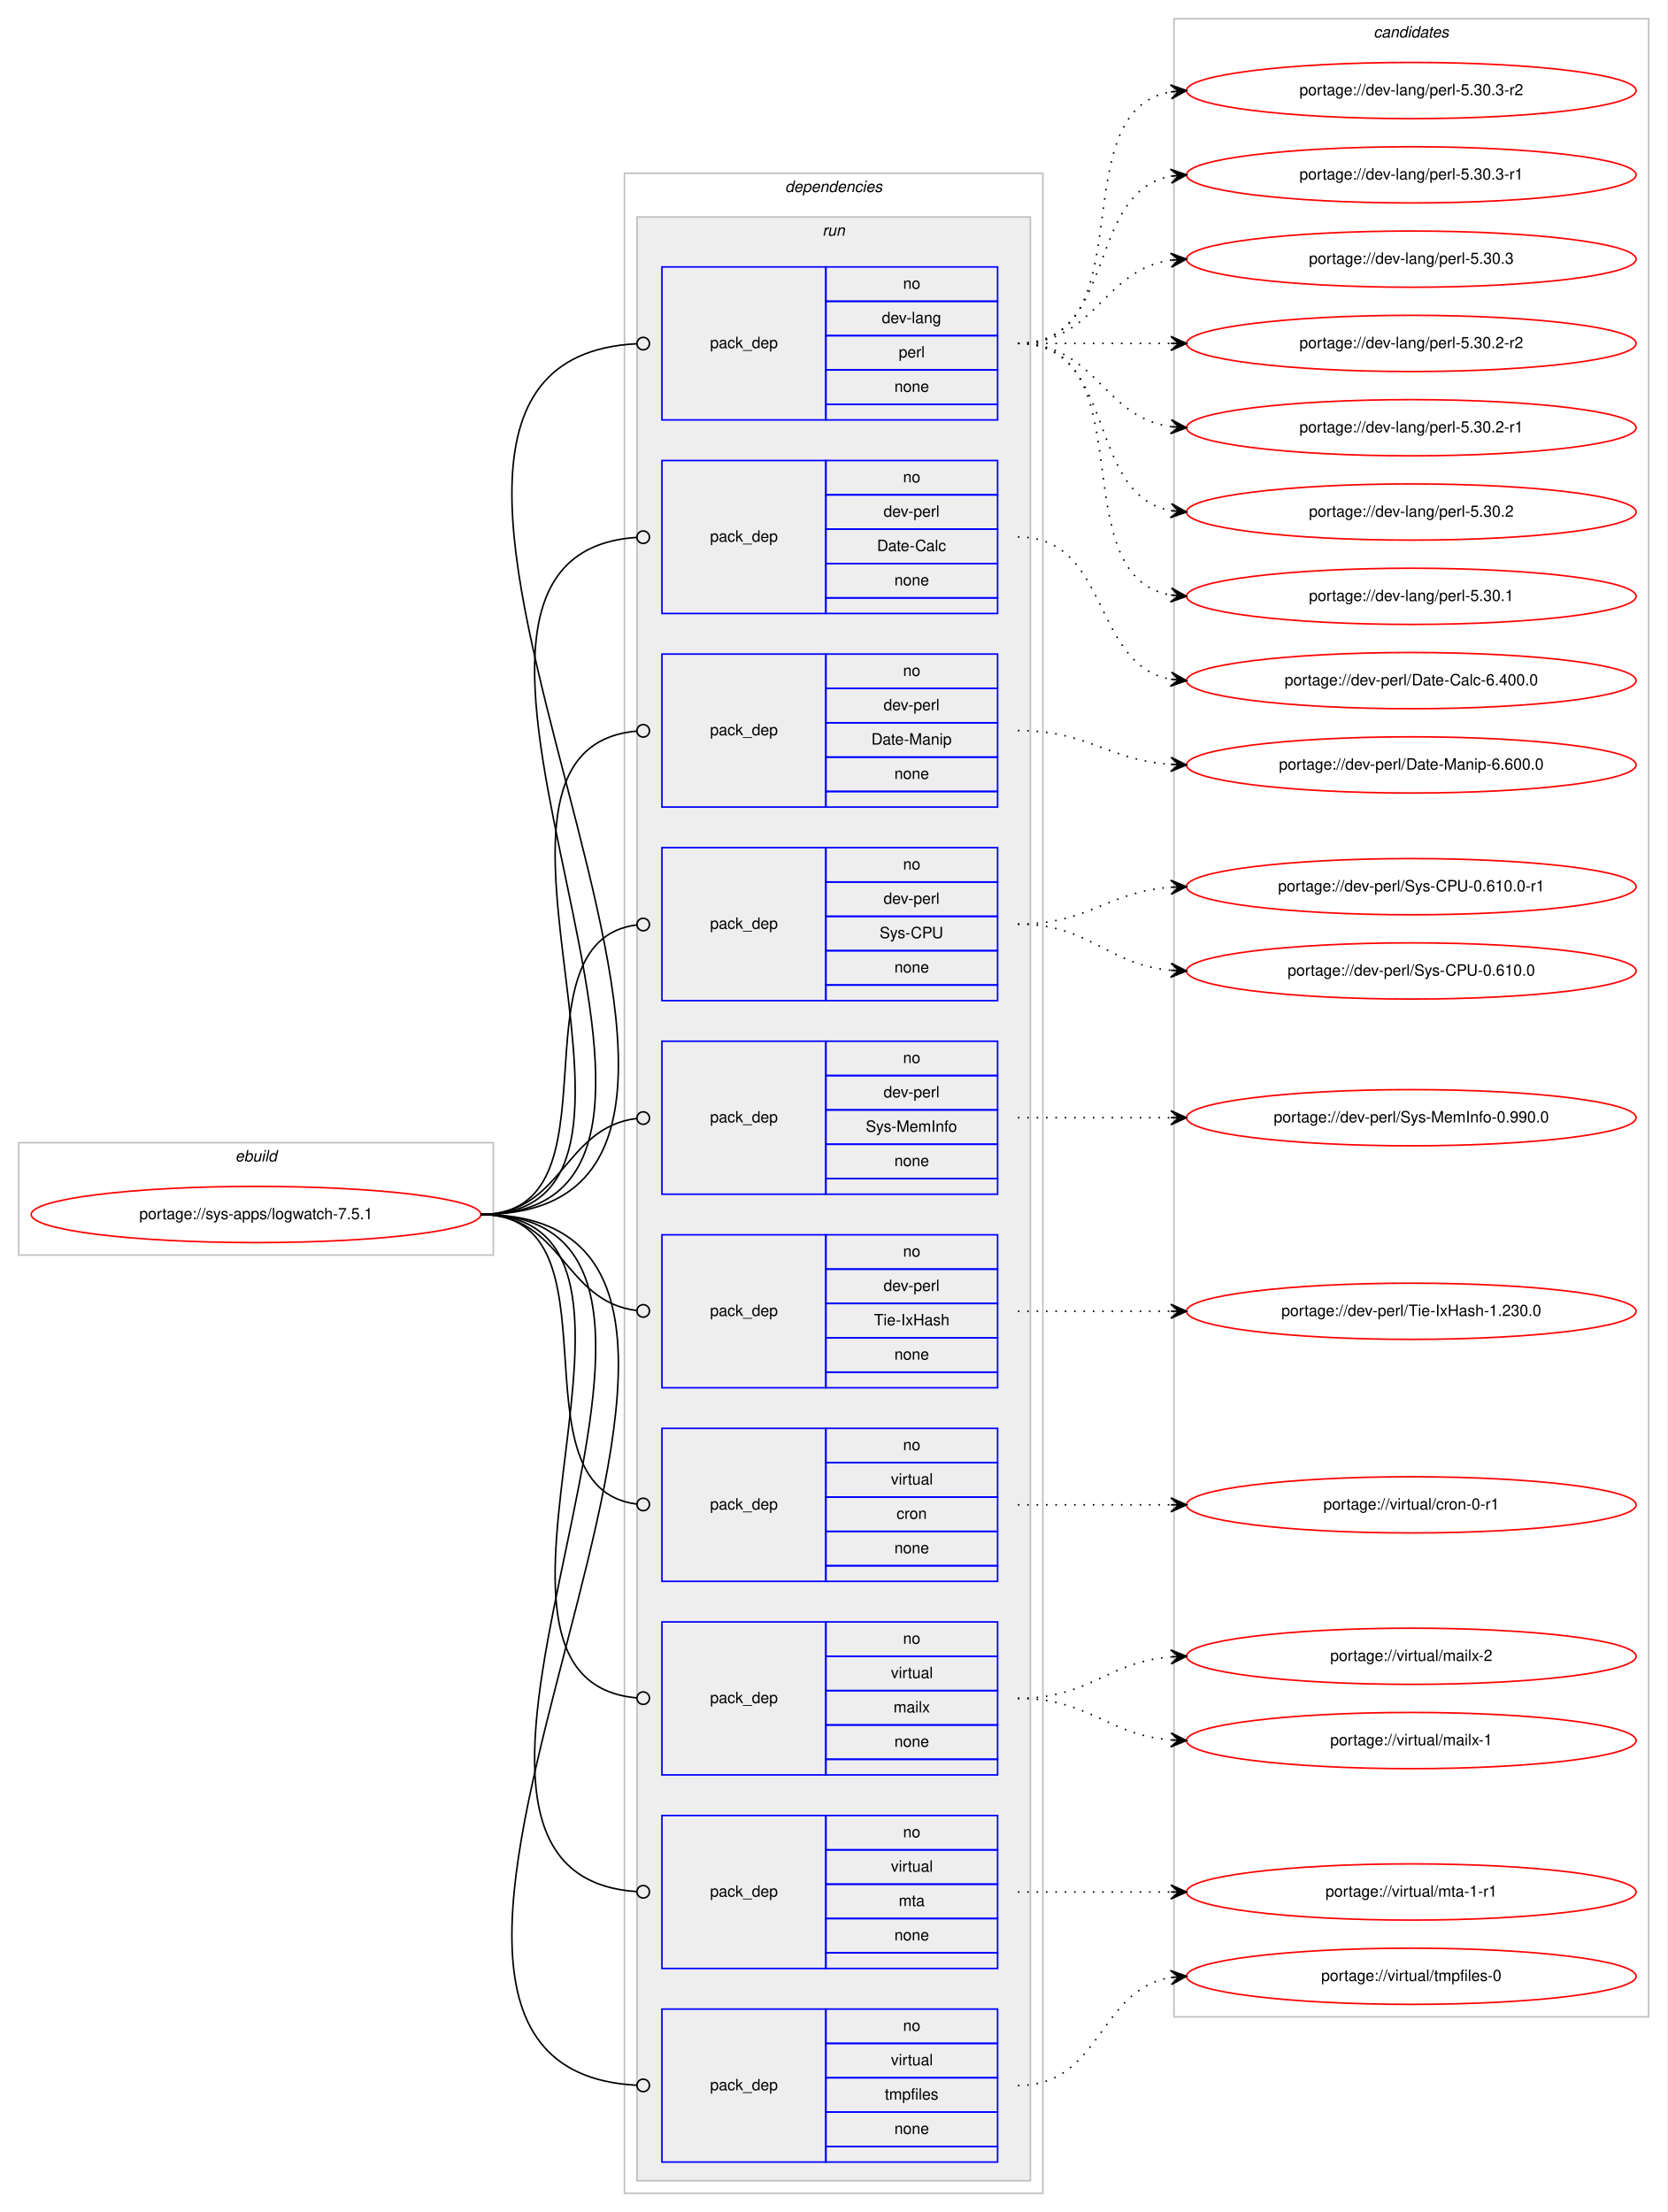
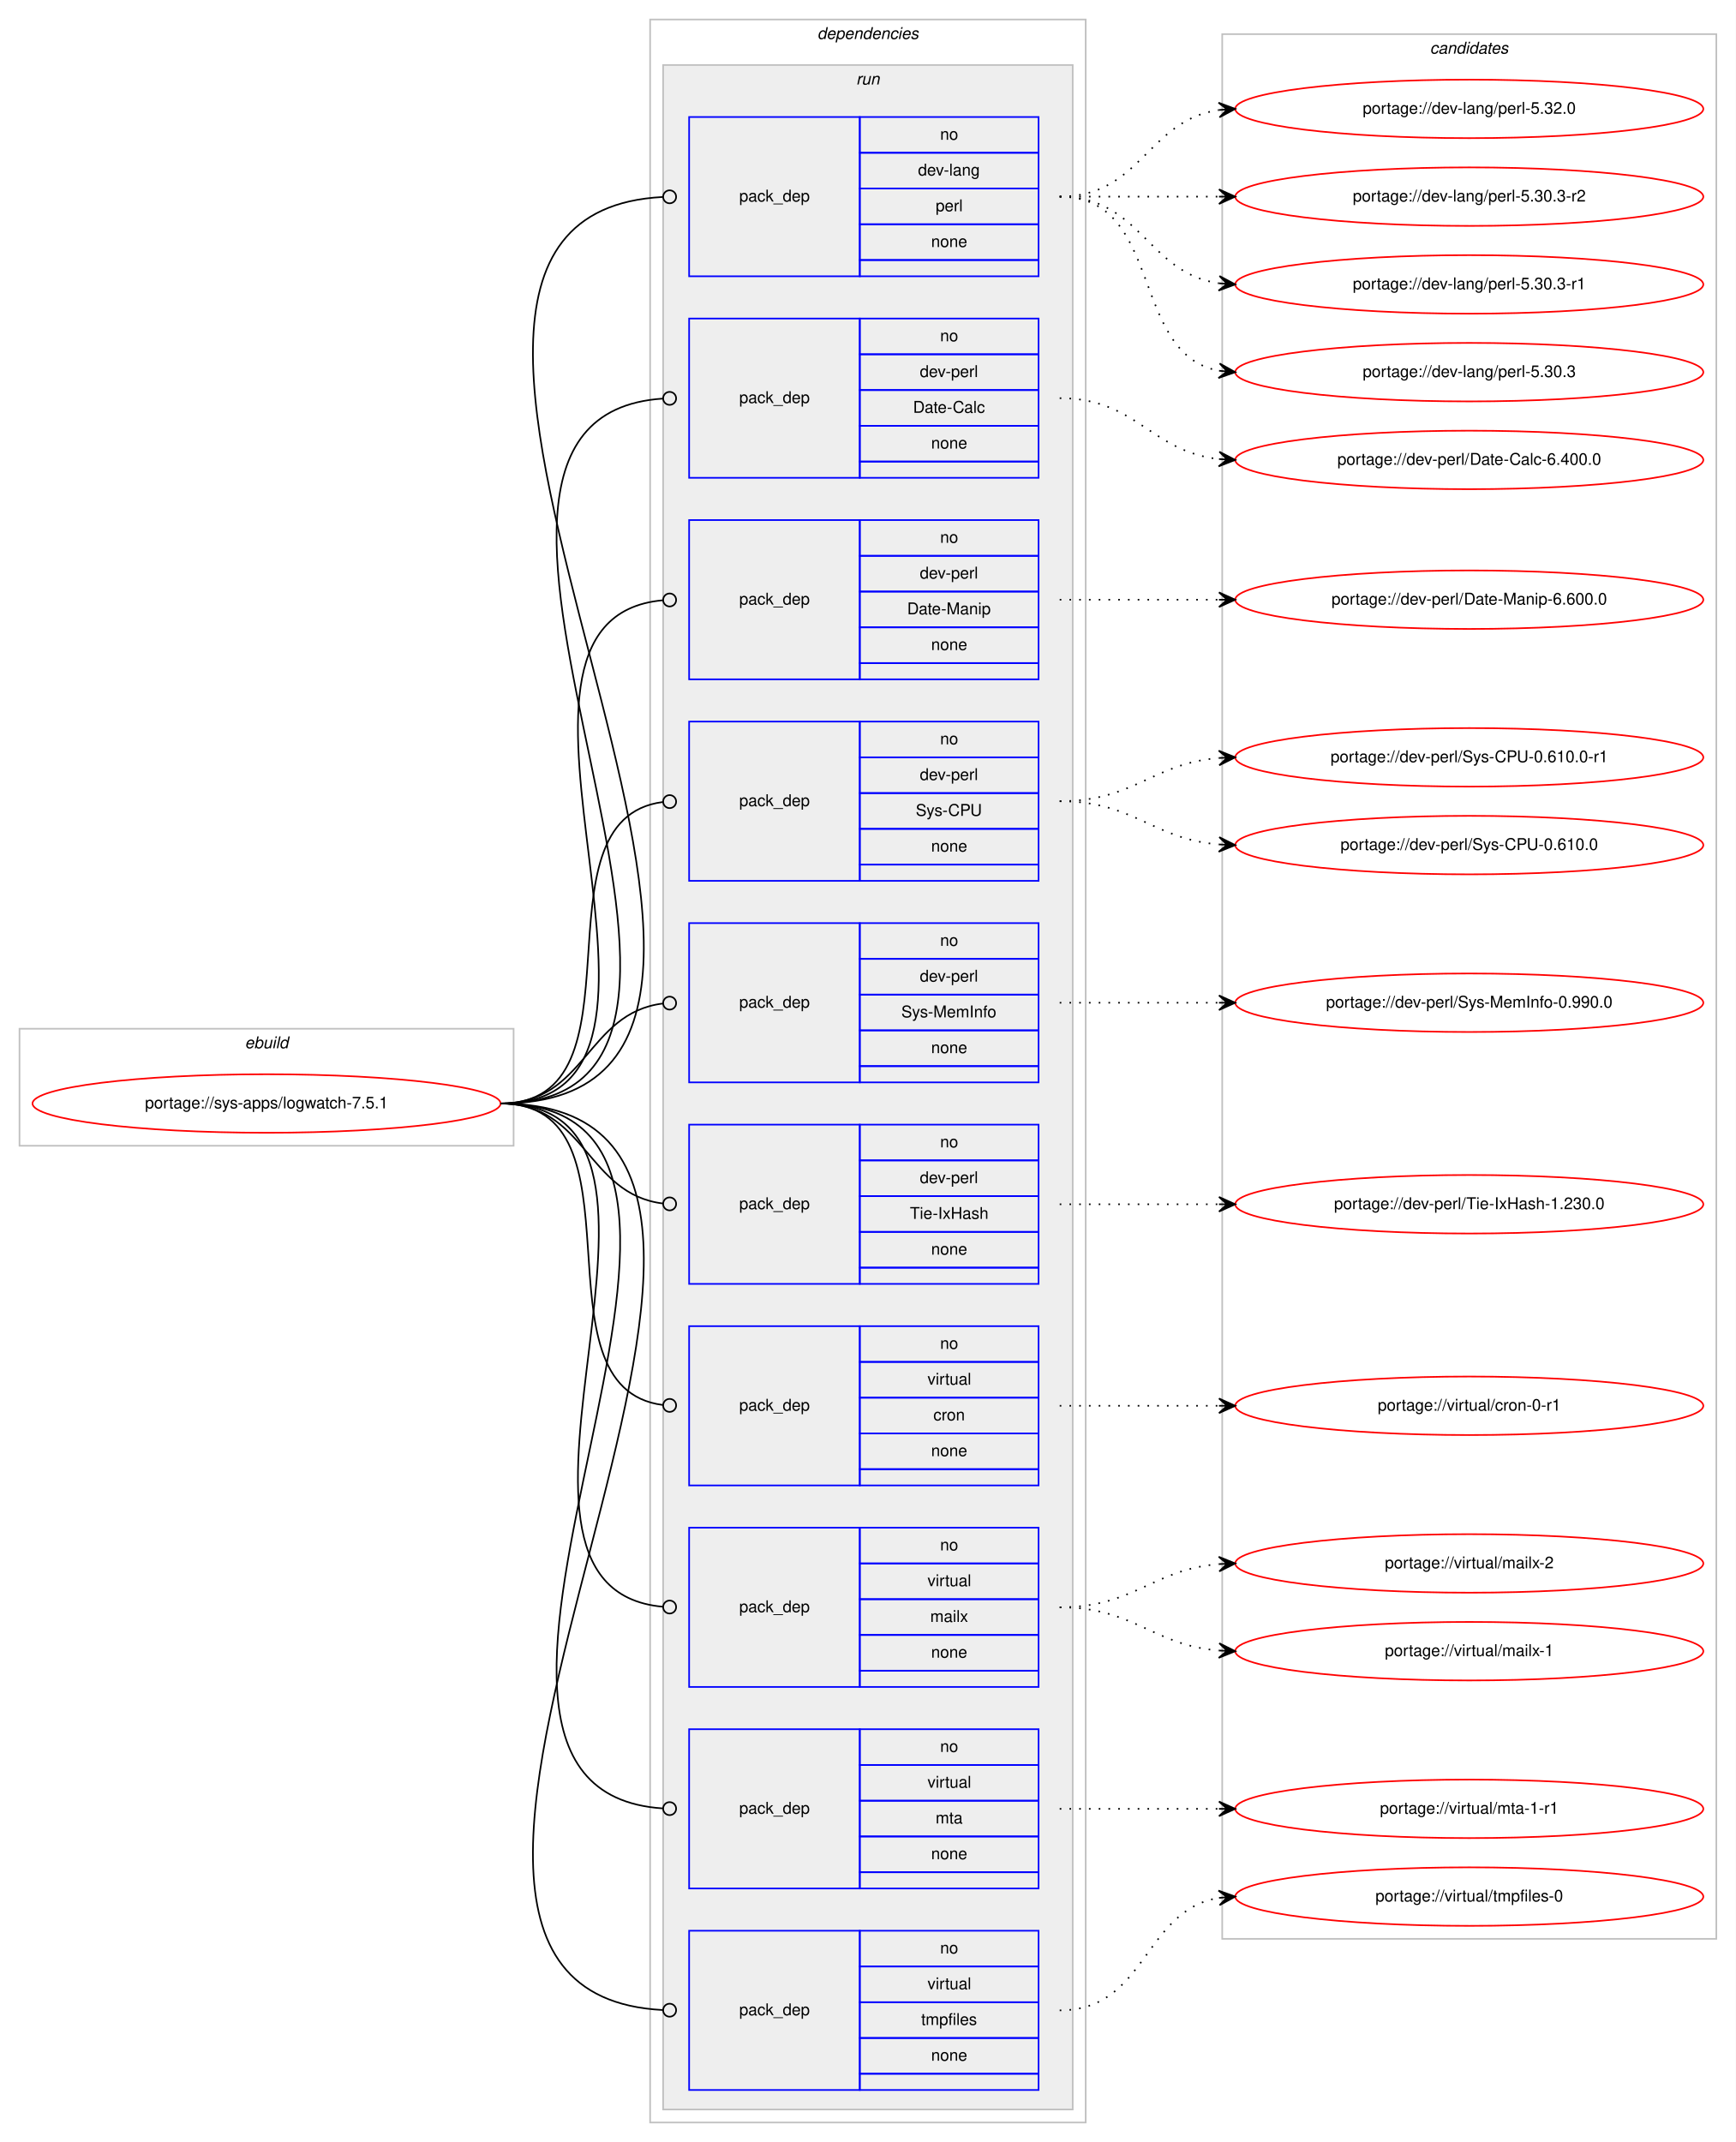
- <svg xmlns="http://www.w3.org/2000/svg" xmlns:xlink="http://www.w3.org/1999/xlink" width="1068pt" height="1417pt" viewBox="0.00 0.00 1068.00 1417.00">
-   <g id="graph0" class="graph" transform="scale(1 1) rotate(0) translate(4 1413)">
-     <polygon fill="#ffffff" stroke="transparent" points="-4,4 -4,-1413 1064,-1413 1064,4 -4,4" />
+ <svg xmlns="http://www.w3.org/2000/svg" xmlns:xlink="http://www.w3.org/1999/xlink" width="1068pt" height="1318pt" viewBox="0.00 0.00 1068.00 1318.00">
+   <g id="graph0" class="graph" transform="scale(1 1) rotate(0) translate(4 1314)">
+     <polygon fill="#ffffff" stroke="transparent" points="-4,4 -4,-1314 1064,-1314 1064,4 -4,4" />
    <g id="clust1" class="cluster">
      <polygon fill="none" stroke="#c0c0c0" points="8,-609 8,-681 312,-681 312,-609 8,-609" />
      <text text-anchor="start" x="146.663" y="-669" font-family="Helvetica,sans-Serif" font-style="italic" font-size="10.00" fill="#000000">ebuild</text>
    </g>
    <g id="clust2" class="cluster">
      <polygon fill="none" stroke="#c0c0c0" points="396,-8 396,-1302 664,-1302 664,-8 396,-8" />
      <text text-anchor="start" x="498.875" y="-1290" font-family="Helvetica,sans-Serif" font-style="italic" font-size="10.00" fill="#000000">dependencies</text>
    </g>
    <g id="clust5" class="cluster">
      <polygon fill="#eeeeee" stroke="#c0c0c0" points="404,-16 404,-1274 656,-1274 656,-16 404,-16" />
      <text text-anchor="start" x="522.777" y="-1262" font-family="Helvetica,sans-Serif" font-style="italic" font-size="10.00" fill="#000000">run</text>
    </g>
    <g id="clust16" class="cluster">
-       <polygon fill="none" stroke="#c0c0c0" points="748,-121 748,-1401 1052,-1401 1052,-121 748,-121" />
-       <text text-anchor="start" x="875.824" y="-1389" font-family="Helvetica,sans-Serif" font-style="italic" font-size="10.00" fill="#000000">candidates</text>
+       <polygon fill="none" stroke="#c0c0c0" points="748,-121 748,-1293 1052,-1293 1052,-121 748,-121" />
+       <text text-anchor="start" x="875.824" y="-1281" font-family="Helvetica,sans-Serif" font-style="italic" font-size="10.00" fill="#000000">candidates</text>
    </g>
    <g id="node1" class="node">
      <g id="a_node1">
        <a xlink:href="../sys-apps/logwatch-7.5.1.svg" xlink:title="portage://sys-apps/logwatch-7.5.1">
          <ellipse fill="none" stroke="#ff0000" cx="160" cy="-635" rx="144" ry="18" />
          <text text-anchor="middle" x="160" y="-632" font-family="Helvetica,sans-Serif" font-size="10.00" fill="#000000">portage://sys-apps/logwatch-7.5.1</text>
        </a>
      </g>
    </g>
    <g id="node2" class="node">
      <polygon fill="none" stroke="#0000ff" points="420,-1144 420,-1242 525,-1242 525,-1144 420,-1144" />
      <text text-anchor="start" x="450.823" y="-1190" font-family="Helvetica,sans-Serif" font-size="10.00" fill="#000000">pack_dep</text>
      <polygon fill="none" stroke="#0000ff" points="525,-1220 525,-1242 635,-1242 635,-1220 525,-1220" />
      <text text-anchor="start" x="574.441" y="-1228" font-family="Helvetica,sans-Serif" font-size="10.00" fill="#000000">no</text>
      <polygon fill="none" stroke="#0000ff" points="525,-1198 525,-1220 635,-1220 635,-1198 525,-1198" />
      <text text-anchor="start" x="560.828" y="-1206" font-family="Helvetica,sans-Serif" font-size="10.00" fill="#000000">dev-lang</text>
      <polygon fill="none" stroke="#0000ff" points="525,-1176 525,-1198 635,-1198 635,-1176 525,-1176" />
      <text text-anchor="start" x="571.667" y="-1184" font-family="Helvetica,sans-Serif" font-size="10.00" fill="#000000">perl</text>
      <polygon fill="none" stroke="#0000ff" points="525,-1154 525,-1176 635,-1176 635,-1154 525,-1154" />
      <text text-anchor="start" x="568.882" y="-1162" font-family="Helvetica,sans-Serif" font-size="10.00" fill="#000000">none</text>
      <polygon fill="none" stroke="#0000ff" points="525,-1144 525,-1154 635,-1154 635,-1144 525,-1144" />
    </g>
    <g id="edge1" class="edge">
      <path fill="none" stroke="#000000" d="M304,-635C553.766,-635 168.237,-1180.537 403.733,-1192.791" />
      <ellipse fill="none" stroke="#000000" cx="408.001" cy="-1192.899" rx="4" ry="4" />
    </g>
    <g id="node3" class="node">
      <polygon fill="none" stroke="#0000ff" points="420,-1020 420,-1118 525,-1118 525,-1020 420,-1020" />
      <text text-anchor="start" x="450.823" y="-1066" font-family="Helvetica,sans-Serif" font-size="10.00" fill="#000000">pack_dep</text>
      <polygon fill="none" stroke="#0000ff" points="525,-1096 525,-1118 635,-1118 635,-1096 525,-1096" />
      <text text-anchor="start" x="574.441" y="-1104" font-family="Helvetica,sans-Serif" font-size="10.00" fill="#000000">no</text>
      <polygon fill="none" stroke="#0000ff" points="525,-1074 525,-1096 635,-1096 635,-1074 525,-1074" />
      <text text-anchor="start" x="561.943" y="-1082" font-family="Helvetica,sans-Serif" font-size="10.00" fill="#000000">dev-perl</text>
      <polygon fill="none" stroke="#0000ff" points="525,-1052 525,-1074 635,-1074 635,-1052 525,-1052" />
      <text text-anchor="start" x="557.779" y="-1060" font-family="Helvetica,sans-Serif" font-size="10.00" fill="#000000">Date-Calc</text>
      <polygon fill="none" stroke="#0000ff" points="525,-1030 525,-1052 635,-1052 635,-1030 525,-1030" />
      <text text-anchor="start" x="568.882" y="-1038" font-family="Helvetica,sans-Serif" font-size="10.00" fill="#000000">none</text>
      <polygon fill="none" stroke="#0000ff" points="525,-1020 525,-1030 635,-1030 635,-1020 525,-1020" />
    </g>
    <g id="edge2" class="edge">
      <path fill="none" stroke="#000000" d="M304,-635C499.957,-635 221.331,-1056.796 403.847,-1068.741" />
      <ellipse fill="none" stroke="#000000" cx="408.002" cy="-1068.873" rx="4" ry="4" />
    </g>
    <g id="node4" class="node">
      <polygon fill="none" stroke="#0000ff" points="420,-896 420,-994 525,-994 525,-896 420,-896" />
      <text text-anchor="start" x="450.823" y="-942" font-family="Helvetica,sans-Serif" font-size="10.00" fill="#000000">pack_dep</text>
      <polygon fill="none" stroke="#0000ff" points="525,-972 525,-994 635,-994 635,-972 525,-972" />
      <text text-anchor="start" x="574.441" y="-980" font-family="Helvetica,sans-Serif" font-size="10.00" fill="#000000">no</text>
      <polygon fill="none" stroke="#0000ff" points="525,-950 525,-972 635,-972 635,-950 525,-950" />
      <text text-anchor="start" x="561.943" y="-958" font-family="Helvetica,sans-Serif" font-size="10.00" fill="#000000">dev-perl</text>
      <polygon fill="none" stroke="#0000ff" points="525,-928 525,-950 635,-950 635,-928 525,-928" />
      <text text-anchor="start" x="554.165" y="-936" font-family="Helvetica,sans-Serif" font-size="10.00" fill="#000000">Date-Manip</text>
      <polygon fill="none" stroke="#0000ff" points="525,-906 525,-928 635,-928 635,-906 525,-906" />
      <text text-anchor="start" x="568.882" y="-914" font-family="Helvetica,sans-Serif" font-size="10.00" fill="#000000">none</text>
      <polygon fill="none" stroke="#0000ff" points="525,-896 525,-906 635,-906 635,-896 525,-896" />
    </g>
    <g id="edge3" class="edge">
      <path fill="none" stroke="#000000" d="M304,-635C447.05,-635 273.154,-933.009 403.824,-944.65" />
      <ellipse fill="none" stroke="#000000" cx="408.004" cy="-944.829" rx="4" ry="4" />
    </g>
    <g id="node5" class="node">
      <polygon fill="none" stroke="#0000ff" points="420,-772 420,-870 525,-870 525,-772 420,-772" />
      <text text-anchor="start" x="450.823" y="-818" font-family="Helvetica,sans-Serif" font-size="10.00" fill="#000000">pack_dep</text>
      <polygon fill="none" stroke="#0000ff" points="525,-848 525,-870 635,-870 635,-848 525,-848" />
      <text text-anchor="start" x="574.441" y="-856" font-family="Helvetica,sans-Serif" font-size="10.00" fill="#000000">no</text>
      <polygon fill="none" stroke="#0000ff" points="525,-826 525,-848 635,-848 635,-826 525,-826" />
      <text text-anchor="start" x="561.943" y="-834" font-family="Helvetica,sans-Serif" font-size="10.00" fill="#000000">dev-perl</text>
      <polygon fill="none" stroke="#0000ff" points="525,-804 525,-826 635,-826 635,-804 525,-804" />
      <text text-anchor="start" x="559.447" y="-812" font-family="Helvetica,sans-Serif" font-size="10.00" fill="#000000">Sys-CPU</text>
      <polygon fill="none" stroke="#0000ff" points="525,-782 525,-804 635,-804 635,-782 525,-782" />
      <text text-anchor="start" x="568.882" y="-790" font-family="Helvetica,sans-Serif" font-size="10.00" fill="#000000">none</text>
      <polygon fill="none" stroke="#0000ff" points="525,-772 525,-782 635,-782 635,-772 525,-772" />
    </g>
    <g id="edge4" class="edge">
      <path fill="none" stroke="#000000" d="M304,-635C396.698,-635 321.281,-809.909 403.8,-820.499" />
      <ellipse fill="none" stroke="#000000" cx="408.007" cy="-820.756" rx="4" ry="4" />
    </g>
    <g id="node6" class="node">
      <polygon fill="none" stroke="#0000ff" points="420,-648 420,-746 525,-746 525,-648 420,-648" />
      <text text-anchor="start" x="450.823" y="-694" font-family="Helvetica,sans-Serif" font-size="10.00" fill="#000000">pack_dep</text>
      <polygon fill="none" stroke="#0000ff" points="525,-724 525,-746 635,-746 635,-724 525,-724" />
      <text text-anchor="start" x="574.441" y="-732" font-family="Helvetica,sans-Serif" font-size="10.00" fill="#000000">no</text>
      <polygon fill="none" stroke="#0000ff" points="525,-702 525,-724 635,-724 635,-702 525,-702" />
      <text text-anchor="start" x="561.943" y="-710" font-family="Helvetica,sans-Serif" font-size="10.00" fill="#000000">dev-perl</text>
      <polygon fill="none" stroke="#0000ff" points="525,-680 525,-702 635,-702 635,-680 525,-680" />
      <text text-anchor="start" x="550.554" y="-688" font-family="Helvetica,sans-Serif" font-size="10.00" fill="#000000">Sys-MemInfo</text>
      <polygon fill="none" stroke="#0000ff" points="525,-658 525,-680 635,-680 635,-658 525,-658" />
      <text text-anchor="start" x="568.882" y="-666" font-family="Helvetica,sans-Serif" font-size="10.00" fill="#000000">none</text>
      <polygon fill="none" stroke="#0000ff" points="525,-648 525,-658 635,-658 635,-648 525,-648" />
    </g>
    <g id="edge5" class="edge">
      <path fill="none" stroke="#000000" d="M304,-635C356.537,-635 356.777,-690.863 404.002,-696.537" />
      <ellipse fill="none" stroke="#000000" cx="408.007" cy="-696.769" rx="4" ry="4" />
    </g>
    <g id="node7" class="node">
      <polygon fill="none" stroke="#0000ff" points="420,-524 420,-622 525,-622 525,-524 420,-524" />
      <text text-anchor="start" x="450.823" y="-570" font-family="Helvetica,sans-Serif" font-size="10.00" fill="#000000">pack_dep</text>
      <polygon fill="none" stroke="#0000ff" points="525,-600 525,-622 635,-622 635,-600 525,-600" />
      <text text-anchor="start" x="574.441" y="-608" font-family="Helvetica,sans-Serif" font-size="10.00" fill="#000000">no</text>
      <polygon fill="none" stroke="#0000ff" points="525,-578 525,-600 635,-600 635,-578 525,-578" />
      <text text-anchor="start" x="561.943" y="-586" font-family="Helvetica,sans-Serif" font-size="10.00" fill="#000000">dev-perl</text>
      <polygon fill="none" stroke="#0000ff" points="525,-556 525,-578 635,-578 635,-556 525,-556" />
      <text text-anchor="start" x="555.834" y="-564" font-family="Helvetica,sans-Serif" font-size="10.00" fill="#000000">Tie-IxHash</text>
      <polygon fill="none" stroke="#0000ff" points="525,-534 525,-556 635,-556 635,-534 525,-534" />
      <text text-anchor="start" x="568.882" y="-542" font-family="Helvetica,sans-Serif" font-size="10.00" fill="#000000">none</text>
      <polygon fill="none" stroke="#0000ff" points="525,-524 525,-534 635,-534 635,-524 525,-524" />
    </g>
    <g id="edge6" class="edge">
      <path fill="none" stroke="#000000" d="M304,-635C356.537,-635 356.777,-579.137 404.002,-573.463" />
      <ellipse fill="none" stroke="#000000" cx="408.007" cy="-573.231" rx="4" ry="4" />
    </g>
    <g id="node8" class="node">
      <polygon fill="none" stroke="#0000ff" points="420,-400 420,-498 525,-498 525,-400 420,-400" />
      <text text-anchor="start" x="450.823" y="-446" font-family="Helvetica,sans-Serif" font-size="10.00" fill="#000000">pack_dep</text>
      <polygon fill="none" stroke="#0000ff" points="525,-476 525,-498 635,-498 635,-476 525,-476" />
      <text text-anchor="start" x="574.441" y="-484" font-family="Helvetica,sans-Serif" font-size="10.00" fill="#000000">no</text>
      <polygon fill="none" stroke="#0000ff" points="525,-454 525,-476 635,-476 635,-454 525,-454" />
      <text text-anchor="start" x="566.668" y="-462" font-family="Helvetica,sans-Serif" font-size="10.00" fill="#000000">virtual</text>
      <polygon fill="none" stroke="#0000ff" points="525,-432 525,-454 635,-454 635,-432 525,-432" />
      <text text-anchor="start" x="570.277" y="-440" font-family="Helvetica,sans-Serif" font-size="10.00" fill="#000000">cron</text>
      <polygon fill="none" stroke="#0000ff" points="525,-410 525,-432 635,-432 635,-410 525,-410" />
      <text text-anchor="start" x="568.882" y="-418" font-family="Helvetica,sans-Serif" font-size="10.00" fill="#000000">none</text>
      <polygon fill="none" stroke="#0000ff" points="525,-400 525,-410 635,-410 635,-400 525,-400" />
    </g>
    <g id="edge7" class="edge">
      <path fill="none" stroke="#000000" d="M304,-635C396.698,-635 321.281,-460.091 403.8,-449.501" />
      <ellipse fill="none" stroke="#000000" cx="408.007" cy="-449.244" rx="4" ry="4" />
    </g>
    <g id="node9" class="node">
      <polygon fill="none" stroke="#0000ff" points="420,-276 420,-374 525,-374 525,-276 420,-276" />
      <text text-anchor="start" x="450.823" y="-322" font-family="Helvetica,sans-Serif" font-size="10.00" fill="#000000">pack_dep</text>
      <polygon fill="none" stroke="#0000ff" points="525,-352 525,-374 635,-374 635,-352 525,-352" />
      <text text-anchor="start" x="574.441" y="-360" font-family="Helvetica,sans-Serif" font-size="10.00" fill="#000000">no</text>
      <polygon fill="none" stroke="#0000ff" points="525,-330 525,-352 635,-352 635,-330 525,-330" />
      <text text-anchor="start" x="566.668" y="-338" font-family="Helvetica,sans-Serif" font-size="10.00" fill="#000000">virtual</text>
      <polygon fill="none" stroke="#0000ff" points="525,-308 525,-330 635,-330 635,-308 525,-308" />
      <text text-anchor="start" x="568.337" y="-316" font-family="Helvetica,sans-Serif" font-size="10.00" fill="#000000">mailx</text>
      <polygon fill="none" stroke="#0000ff" points="525,-286 525,-308 635,-308 635,-286 525,-286" />
      <text text-anchor="start" x="568.882" y="-294" font-family="Helvetica,sans-Serif" font-size="10.00" fill="#000000">none</text>
      <polygon fill="none" stroke="#0000ff" points="525,-276 525,-286 635,-286 635,-276 525,-276" />
    </g>
    <g id="edge8" class="edge">
      <path fill="none" stroke="#000000" d="M304,-635C447.05,-635 273.154,-336.991 403.824,-325.35" />
      <ellipse fill="none" stroke="#000000" cx="408.004" cy="-325.171" rx="4" ry="4" />
    </g>
    <g id="node10" class="node">
      <polygon fill="none" stroke="#0000ff" points="420,-152 420,-250 525,-250 525,-152 420,-152" />
      <text text-anchor="start" x="450.823" y="-198" font-family="Helvetica,sans-Serif" font-size="10.00" fill="#000000">pack_dep</text>
      <polygon fill="none" stroke="#0000ff" points="525,-228 525,-250 635,-250 635,-228 525,-228" />
      <text text-anchor="start" x="574.441" y="-236" font-family="Helvetica,sans-Serif" font-size="10.00" fill="#000000">no</text>
      <polygon fill="none" stroke="#0000ff" points="525,-206 525,-228 635,-228 635,-206 525,-206" />
      <text text-anchor="start" x="566.668" y="-214" font-family="Helvetica,sans-Serif" font-size="10.00" fill="#000000">virtual</text>
      <polygon fill="none" stroke="#0000ff" points="525,-184 525,-206 635,-206 635,-184 525,-184" />
      <text text-anchor="start" x="571.667" y="-192" font-family="Helvetica,sans-Serif" font-size="10.00" fill="#000000">mta</text>
      <polygon fill="none" stroke="#0000ff" points="525,-162 525,-184 635,-184 635,-162 525,-162" />
      <text text-anchor="start" x="568.882" y="-170" font-family="Helvetica,sans-Serif" font-size="10.00" fill="#000000">none</text>
      <polygon fill="none" stroke="#0000ff" points="525,-152 525,-162 635,-162 635,-152 525,-152" />
    </g>
    <g id="edge9" class="edge">
      <path fill="none" stroke="#000000" d="M304,-635C499.957,-635 221.331,-213.204 403.847,-201.259" />
      <ellipse fill="none" stroke="#000000" cx="408.002" cy="-201.127" rx="4" ry="4" />
    </g>
    <g id="node11" class="node">
      <polygon fill="none" stroke="#0000ff" points="420,-28 420,-126 525,-126 525,-28 420,-28" />
      <text text-anchor="start" x="450.823" y="-74" font-family="Helvetica,sans-Serif" font-size="10.00" fill="#000000">pack_dep</text>
      <polygon fill="none" stroke="#0000ff" points="525,-104 525,-126 635,-126 635,-104 525,-104" />
      <text text-anchor="start" x="574.441" y="-112" font-family="Helvetica,sans-Serif" font-size="10.00" fill="#000000">no</text>
      <polygon fill="none" stroke="#0000ff" points="525,-82 525,-104 635,-104 635,-82 525,-82" />
      <text text-anchor="start" x="566.668" y="-90" font-family="Helvetica,sans-Serif" font-size="10.00" fill="#000000">virtual</text>
      <polygon fill="none" stroke="#0000ff" points="525,-60 525,-82 635,-82 635,-60 525,-60" />
      <text text-anchor="start" x="562.779" y="-68" font-family="Helvetica,sans-Serif" font-size="10.00" fill="#000000">tmpfiles</text>
      <polygon fill="none" stroke="#0000ff" points="525,-38 525,-60 635,-60 635,-38 525,-38" />
      <text text-anchor="start" x="568.882" y="-46" font-family="Helvetica,sans-Serif" font-size="10.00" fill="#000000">none</text>
      <polygon fill="none" stroke="#0000ff" points="525,-28 525,-38 635,-38 635,-28 525,-28" />
    </g>
    <g id="edge10" class="edge">
      <path fill="none" stroke="#000000" d="M304,-635C553.766,-635 168.237,-89.463 403.733,-77.21" />
      <ellipse fill="none" stroke="#000000" cx="408.001" cy="-77.101" rx="4" ry="4" />
    </g>
    <g id="node12" class="node">
      <g id="a_node12">
-         <a xlink:href="../dev-lang/perl-5.30.3-r2.svg" xlink:title="portage://dev-lang/perl-5.30.3-r2">
-           <ellipse fill="none" stroke="#ff0000" cx="900" cy="-1355" rx="144" ry="18" />
-           <text text-anchor="middle" x="900" y="-1352" font-family="Helvetica,sans-Serif" font-size="10.00" fill="#000000">portage://dev-lang/perl-5.30.3-r2</text>
+         <a xlink:href="../dev-lang/perl-5.32.0.svg" xlink:title="portage://dev-lang/perl-5.32.0">
+           <ellipse fill="none" stroke="#ff0000" cx="900" cy="-1247" rx="144" ry="18" />
+           <text text-anchor="middle" x="900" y="-1244" font-family="Helvetica,sans-Serif" font-size="10.00" fill="#000000">portage://dev-lang/perl-5.32.0</text>
        </a>
      </g>
    </g>
    <g id="edge11" class="edge">
-       <path fill="none" stroke="#000000" stroke-dasharray="1,5" d="M648,-1193C730.815,-1193 674.779,-1341.377 745.661,-1354.128" />
-       <polygon fill="#000000" stroke="#000000" points="756,-1355 745.657,-1358.644 751.018,-1354.58 746.035,-1354.16 746.035,-1354.16 746.035,-1354.16 751.018,-1354.58 746.413,-1349.676 756,-1355 756,-1355" />
+       <path fill="none" stroke="#000000" stroke-dasharray="1,5" d="M648,-1193C698.102,-1193 702.012,-1240.066 745.979,-1246.317" />
+       <polygon fill="#000000" stroke="#000000" points="756,-1247 745.717,-1250.81 751.012,-1246.66 746.023,-1246.32 746.023,-1246.32 746.023,-1246.32 751.012,-1246.66 746.329,-1241.831 756,-1247 756,-1247" />
    </g>
    <g id="node13" class="node">
      <g id="a_node13">
-         <a xlink:href="../dev-lang/perl-5.30.3-r1.svg" xlink:title="portage://dev-lang/perl-5.30.3-r1">
-           <ellipse fill="none" stroke="#ff0000" cx="900" cy="-1301" rx="144" ry="18" />
-           <text text-anchor="middle" x="900" y="-1298" font-family="Helvetica,sans-Serif" font-size="10.00" fill="#000000">portage://dev-lang/perl-5.30.3-r1</text>
+         <a xlink:href="../dev-lang/perl-5.30.3-r2.svg" xlink:title="portage://dev-lang/perl-5.30.3-r2">
+           <ellipse fill="none" stroke="#ff0000" cx="900" cy="-1193" rx="144" ry="18" />
+           <text text-anchor="middle" x="900" y="-1190" font-family="Helvetica,sans-Serif" font-size="10.00" fill="#000000">portage://dev-lang/perl-5.30.3-r2</text>
        </a>
      </g>
    </g>
    <g id="edge12" class="edge">
-       <path fill="none" stroke="#000000" stroke-dasharray="1,5" d="M648,-1193C712.303,-1193 690.78,-1289.91 746.031,-1300.131" />
-       <polygon fill="#000000" stroke="#000000" points="756,-1301 745.647,-1304.614 751.019,-1300.566 746.038,-1300.131 746.038,-1300.131 746.038,-1300.131 751.019,-1300.566 746.429,-1295.648 756,-1301 756,-1301" />
+       <path fill="none" stroke="#000000" stroke-dasharray="1,5" d="M648,-1193C692.438,-1193 706.02,-1193 745.878,-1193" />
+       <polygon fill="#000000" stroke="#000000" points="756,-1193 746,-1197.5 751,-1193 746,-1193 746,-1193 746,-1193 751,-1193 746,-1188.5 756,-1193 756,-1193" />
    </g>
    <g id="node14" class="node">
      <g id="a_node14">
-         <a xlink:href="../dev-lang/perl-5.30.3.svg" xlink:title="portage://dev-lang/perl-5.30.3">
-           <ellipse fill="none" stroke="#ff0000" cx="900" cy="-1247" rx="144" ry="18" />
-           <text text-anchor="middle" x="900" y="-1244" font-family="Helvetica,sans-Serif" font-size="10.00" fill="#000000">portage://dev-lang/perl-5.30.3</text>
+         <a xlink:href="../dev-lang/perl-5.30.3-r1.svg" xlink:title="portage://dev-lang/perl-5.30.3-r1">
+           <ellipse fill="none" stroke="#ff0000" cx="900" cy="-1139" rx="144" ry="18" />
+           <text text-anchor="middle" x="900" y="-1136" font-family="Helvetica,sans-Serif" font-size="10.00" fill="#000000">portage://dev-lang/perl-5.30.3-r1</text>
        </a>
      </g>
    </g>
    <g id="edge13" class="edge">
-       <path fill="none" stroke="#000000" stroke-dasharray="1,5" d="M648,-1193C698.102,-1193 702.012,-1240.066 745.979,-1246.317" />
-       <polygon fill="#000000" stroke="#000000" points="756,-1247 745.717,-1250.81 751.012,-1246.66 746.023,-1246.32 746.023,-1246.32 746.023,-1246.32 751.012,-1246.66 746.329,-1241.831 756,-1247 756,-1247" />
+       <path fill="none" stroke="#000000" stroke-dasharray="1,5" d="M648,-1193C698.102,-1193 702.012,-1145.934 745.979,-1139.683" />
+       <polygon fill="#000000" stroke="#000000" points="756,-1139 746.329,-1144.169 751.012,-1139.34 746.023,-1139.68 746.023,-1139.68 746.023,-1139.68 751.012,-1139.34 745.717,-1135.19 756,-1139 756,-1139" />
    </g>
    <g id="node15" class="node">
      <g id="a_node15">
-         <a xlink:href="../dev-lang/perl-5.30.2-r2.svg" xlink:title="portage://dev-lang/perl-5.30.2-r2">
-           <ellipse fill="none" stroke="#ff0000" cx="900" cy="-1193" rx="144" ry="18" />
-           <text text-anchor="middle" x="900" y="-1190" font-family="Helvetica,sans-Serif" font-size="10.00" fill="#000000">portage://dev-lang/perl-5.30.2-r2</text>
+         <a xlink:href="../dev-lang/perl-5.30.3.svg" xlink:title="portage://dev-lang/perl-5.30.3">
+           <ellipse fill="none" stroke="#ff0000" cx="900" cy="-1085" rx="144" ry="18" />
+           <text text-anchor="middle" x="900" y="-1082" font-family="Helvetica,sans-Serif" font-size="10.00" fill="#000000">portage://dev-lang/perl-5.30.3</text>
        </a>
      </g>
    </g>
    <g id="edge14" class="edge">
-       <path fill="none" stroke="#000000" stroke-dasharray="1,5" d="M648,-1193C692.438,-1193 706.02,-1193 745.878,-1193" />
-       <polygon fill="#000000" stroke="#000000" points="756,-1193 746,-1197.5 751,-1193 746,-1193 746,-1193 746,-1193 751,-1193 746,-1188.5 756,-1193 756,-1193" />
+       <path fill="none" stroke="#000000" stroke-dasharray="1,5" d="M648,-1193C712.303,-1193 690.78,-1096.09 746.031,-1085.869" />
+       <polygon fill="#000000" stroke="#000000" points="756,-1085 746.429,-1090.352 751.019,-1085.434 746.038,-1085.869 746.038,-1085.869 746.038,-1085.869 751.019,-1085.434 745.647,-1081.386 756,-1085 756,-1085" />
    </g>
    <g id="node16" class="node">
      <g id="a_node16">
-         <a xlink:href="../dev-lang/perl-5.30.2-r1.svg" xlink:title="portage://dev-lang/perl-5.30.2-r1">
-           <ellipse fill="none" stroke="#ff0000" cx="900" cy="-1139" rx="144" ry="18" />
-           <text text-anchor="middle" x="900" y="-1136" font-family="Helvetica,sans-Serif" font-size="10.00" fill="#000000">portage://dev-lang/perl-5.30.2-r1</text>
+         <a xlink:href="../dev-perl/Date-Calc-6.400.0.svg" xlink:title="portage://dev-perl/Date-Calc-6.400.0">
+           <ellipse fill="none" stroke="#ff0000" cx="900" cy="-1031" rx="144" ry="18" />
+           <text text-anchor="middle" x="900" y="-1028" font-family="Helvetica,sans-Serif" font-size="10.00" fill="#000000">portage://dev-perl/Date-Calc-6.400.0</text>
        </a>
      </g>
    </g>
    <g id="edge15" class="edge">
-       <path fill="none" stroke="#000000" stroke-dasharray="1,5" d="M648,-1193C698.102,-1193 702.012,-1145.934 745.979,-1139.683" />
-       <polygon fill="#000000" stroke="#000000" points="756,-1139 746.329,-1144.169 751.012,-1139.34 746.023,-1139.68 746.023,-1139.68 746.023,-1139.68 751.012,-1139.34 745.717,-1135.19 756,-1139 756,-1139" />
+       <path fill="none" stroke="#000000" stroke-dasharray="1,5" d="M648,-1069C695.307,-1069 704.019,-1036.156 745.898,-1031.537" />
+       <polygon fill="#000000" stroke="#000000" points="756,-1031 746.253,-1036.025 751.007,-1031.265 746.014,-1031.531 746.014,-1031.531 746.014,-1031.531 751.007,-1031.265 745.775,-1027.037 756,-1031 756,-1031" />
    </g>
    <g id="node17" class="node">
      <g id="a_node17">
-         <a xlink:href="../dev-lang/perl-5.30.2.svg" xlink:title="portage://dev-lang/perl-5.30.2">
-           <ellipse fill="none" stroke="#ff0000" cx="900" cy="-1085" rx="144" ry="18" />
-           <text text-anchor="middle" x="900" y="-1082" font-family="Helvetica,sans-Serif" font-size="10.00" fill="#000000">portage://dev-lang/perl-5.30.2</text>
+         <a xlink:href="../dev-perl/Date-Manip-6.600.0.svg" xlink:title="portage://dev-perl/Date-Manip-6.600.0">
+           <ellipse fill="none" stroke="#ff0000" cx="900" cy="-945" rx="144" ry="18" />
+           <text text-anchor="middle" x="900" y="-942" font-family="Helvetica,sans-Serif" font-size="10.00" fill="#000000">portage://dev-perl/Date-Manip-6.600.0</text>
        </a>
      </g>
    </g>
    <g id="edge16" class="edge">
-       <path fill="none" stroke="#000000" stroke-dasharray="1,5" d="M648,-1193C712.303,-1193 690.78,-1096.09 746.031,-1085.869" />
-       <polygon fill="#000000" stroke="#000000" points="756,-1085 746.429,-1090.352 751.019,-1085.434 746.038,-1085.869 746.038,-1085.869 746.038,-1085.869 751.019,-1085.434 745.647,-1081.386 756,-1085 756,-1085" />
+       <path fill="none" stroke="#000000" stroke-dasharray="1,5" d="M648,-945C692.438,-945 706.02,-945 745.878,-945" />
+       <polygon fill="#000000" stroke="#000000" points="756,-945 746,-949.5 751,-945 746,-945 746,-945 746,-945 751,-945 746,-940.5 756,-945 756,-945" />
    </g>
    <g id="node18" class="node">
      <g id="a_node18">
-         <a xlink:href="../dev-lang/perl-5.30.1.svg" xlink:title="portage://dev-lang/perl-5.30.1">
-           <ellipse fill="none" stroke="#ff0000" cx="900" cy="-1031" rx="144" ry="18" />
-           <text text-anchor="middle" x="900" y="-1028" font-family="Helvetica,sans-Serif" font-size="10.00" fill="#000000">portage://dev-lang/perl-5.30.1</text>
+         <a xlink:href="../dev-perl/Sys-CPU-0.610.0-r1.svg" xlink:title="portage://dev-perl/Sys-CPU-0.610.0-r1">
+           <ellipse fill="none" stroke="#ff0000" cx="900" cy="-848" rx="144" ry="18" />
+           <text text-anchor="middle" x="900" y="-845" font-family="Helvetica,sans-Serif" font-size="10.00" fill="#000000">portage://dev-perl/Sys-CPU-0.610.0-r1</text>
        </a>
      </g>
    </g>
    <g id="edge17" class="edge">
-       <path fill="none" stroke="#000000" stroke-dasharray="1,5" d="M648,-1193C730.815,-1193 674.779,-1044.623 745.661,-1031.872" />
-       <polygon fill="#000000" stroke="#000000" points="756,-1031 746.413,-1036.324 751.018,-1031.42 746.035,-1031.84 746.035,-1031.84 746.035,-1031.84 751.018,-1031.42 745.657,-1027.356 756,-1031 756,-1031" />
+       <path fill="none" stroke="#000000" stroke-dasharray="1,5" d="M648,-821C693.902,-821 705.004,-844.239 745.876,-847.597" />
+       <polygon fill="#000000" stroke="#000000" points="756,-848 745.829,-852.099 751.004,-847.801 746.008,-847.602 746.008,-847.602 746.008,-847.602 751.004,-847.801 746.187,-843.106 756,-848 756,-848" />
    </g>
    <g id="node19" class="node">
      <g id="a_node19">
-         <a xlink:href="../dev-perl/Date-Calc-6.400.0.svg" xlink:title="portage://dev-perl/Date-Calc-6.400.0">
-           <ellipse fill="none" stroke="#ff0000" cx="900" cy="-977" rx="144" ry="18" />
-           <text text-anchor="middle" x="900" y="-974" font-family="Helvetica,sans-Serif" font-size="10.00" fill="#000000">portage://dev-perl/Date-Calc-6.400.0</text>
+         <a xlink:href="../dev-perl/Sys-CPU-0.610.0.svg" xlink:title="portage://dev-perl/Sys-CPU-0.610.0">
+           <ellipse fill="none" stroke="#ff0000" cx="900" cy="-794" rx="144" ry="18" />
+           <text text-anchor="middle" x="900" y="-791" font-family="Helvetica,sans-Serif" font-size="10.00" fill="#000000">portage://dev-perl/Sys-CPU-0.610.0</text>
        </a>
      </g>
    </g>
    <g id="edge18" class="edge">
-       <path fill="none" stroke="#000000" stroke-dasharray="1,5" d="M648,-1069C707.36,-1069 694.789,-987.465 745.72,-977.911" />
-       <polygon fill="#000000" stroke="#000000" points="756,-977 746.436,-982.365 751.019,-977.441 746.039,-977.882 746.039,-977.882 746.039,-977.882 751.019,-977.441 745.642,-973.4 756,-977 756,-977" />
+       <path fill="none" stroke="#000000" stroke-dasharray="1,5" d="M648,-821C693.902,-821 705.004,-797.761 745.876,-794.403" />
+       <polygon fill="#000000" stroke="#000000" points="756,-794 746.187,-798.894 751.004,-794.199 746.008,-794.398 746.008,-794.398 746.008,-794.398 751.004,-794.199 745.829,-789.901 756,-794 756,-794" />
    </g>
    <g id="node20" class="node">
      <g id="a_node20">
-         <a xlink:href="../dev-perl/Date-Manip-6.600.0.svg" xlink:title="portage://dev-perl/Date-Manip-6.600.0">
-           <ellipse fill="none" stroke="#ff0000" cx="900" cy="-923" rx="144" ry="18" />
-           <text text-anchor="middle" x="900" y="-920" font-family="Helvetica,sans-Serif" font-size="10.00" fill="#000000">portage://dev-perl/Date-Manip-6.600.0</text>
-         </a>
-       </g>
-     </g>
-     <g id="edge19" class="edge">
-       <path fill="none" stroke="#000000" stroke-dasharray="1,5" d="M648,-945C693.446,-945 705.361,-926.065 745.961,-923.328" />
-       <polygon fill="#000000" stroke="#000000" points="756,-923 746.152,-927.824 751.003,-923.163 746.005,-923.327 746.005,-923.327 746.005,-923.327 751.003,-923.163 745.858,-918.829 756,-923 756,-923" />
-     </g>
-     <g id="node21" class="node">
-       <g id="a_node21">
-         <a xlink:href="../dev-perl/Sys-CPU-0.610.0-r1.svg" xlink:title="portage://dev-perl/Sys-CPU-0.610.0-r1">
-           <ellipse fill="none" stroke="#ff0000" cx="900" cy="-845" rx="144" ry="18" />
-           <text text-anchor="middle" x="900" y="-842" font-family="Helvetica,sans-Serif" font-size="10.00" fill="#000000">portage://dev-perl/Sys-CPU-0.610.0-r1</text>
-         </a>
-       </g>
-     </g>
-     <g id="edge20" class="edge">
-       <path fill="none" stroke="#000000" stroke-dasharray="1,5" d="M648,-821C693.617,-821 705.227,-841.657 745.929,-844.642" />
-       <polygon fill="#000000" stroke="#000000" points="756,-845 745.846,-849.142 751.003,-844.822 746.006,-844.645 746.006,-844.645 746.006,-844.645 751.003,-844.822 746.166,-840.148 756,-845 756,-845" />
-     </g>
-     <g id="node22" class="node">
-       <g id="a_node22">
-         <a xlink:href="../dev-perl/Sys-CPU-0.610.0.svg" xlink:title="portage://dev-perl/Sys-CPU-0.610.0">
-           <ellipse fill="none" stroke="#ff0000" cx="900" cy="-791" rx="144" ry="18" />
-           <text text-anchor="middle" x="900" y="-788" font-family="Helvetica,sans-Serif" font-size="10.00" fill="#000000">portage://dev-perl/Sys-CPU-0.610.0</text>
-         </a>
-       </g>
-     </g>
-     <g id="edge21" class="edge">
-       <path fill="none" stroke="#000000" stroke-dasharray="1,5" d="M648,-821C694.217,-821 704.757,-795.179 745.818,-791.447" />
-       <polygon fill="#000000" stroke="#000000" points="756,-791 746.207,-795.935 751.005,-791.22 746.01,-791.439 746.01,-791.439 746.01,-791.439 751.005,-791.22 745.812,-786.943 756,-791 756,-791" />
-     </g>
-     <g id="node23" class="node">
-       <g id="a_node23">
        <a xlink:href="../dev-perl/Sys-MemInfo-0.990.0.svg" xlink:title="portage://dev-perl/Sys-MemInfo-0.990.0">
          <ellipse fill="none" stroke="#ff0000" cx="900" cy="-697" rx="144" ry="18" />
          <text text-anchor="middle" x="900" y="-694" font-family="Helvetica,sans-Serif" font-size="10.00" fill="#000000">portage://dev-perl/Sys-MemInfo-0.990.0</text>
        </a>
      </g>
    </g>
-     <g id="edge22" class="edge">
+     <g id="edge19" class="edge">
      <path fill="none" stroke="#000000" stroke-dasharray="1,5" d="M648,-697C692.438,-697 706.02,-697 745.878,-697" />
      <polygon fill="#000000" stroke="#000000" points="756,-697 746,-701.5 751,-697 746,-697 746,-697 746,-697 751,-697 746,-692.5 756,-697 756,-697" />
    </g>
-     <g id="node24" class="node">
-       <g id="a_node24">
+     <g id="node21" class="node">
+       <g id="a_node21">
        <a xlink:href="../dev-perl/Tie-IxHash-1.230.0.svg" xlink:title="portage://dev-perl/Tie-IxHash-1.230.0">
          <ellipse fill="none" stroke="#ff0000" cx="900" cy="-573" rx="144" ry="18" />
          <text text-anchor="middle" x="900" y="-570" font-family="Helvetica,sans-Serif" font-size="10.00" fill="#000000">portage://dev-perl/Tie-IxHash-1.230.0</text>
        </a>
      </g>
    </g>
-     <g id="edge23" class="edge">
+     <g id="edge20" class="edge">
      <path fill="none" stroke="#000000" stroke-dasharray="1,5" d="M648,-573C692.438,-573 706.02,-573 745.878,-573" />
      <polygon fill="#000000" stroke="#000000" points="756,-573 746,-577.5 751,-573 746,-573 746,-573 746,-573 751,-573 746,-568.5 756,-573 756,-573" />
    </g>
-     <g id="node25" class="node">
-       <g id="a_node25">
+     <g id="node22" class="node">
+       <g id="a_node22">
        <a xlink:href="../virtual/cron-0-r1.svg" xlink:title="portage://virtual/cron-0-r1">
          <ellipse fill="none" stroke="#ff0000" cx="900" cy="-449" rx="144" ry="18" />
          <text text-anchor="middle" x="900" y="-446" font-family="Helvetica,sans-Serif" font-size="10.00" fill="#000000">portage://virtual/cron-0-r1</text>
        </a>
      </g>
    </g>
-     <g id="edge24" class="edge">
+     <g id="edge21" class="edge">
      <path fill="none" stroke="#000000" stroke-dasharray="1,5" d="M648,-449C692.438,-449 706.02,-449 745.878,-449" />
      <polygon fill="#000000" stroke="#000000" points="756,-449 746,-453.5 751,-449 746,-449 746,-449 746,-449 751,-449 746,-444.5 756,-449 756,-449" />
    </g>
-     <g id="node26" class="node">
-       <g id="a_node26">
+     <g id="node23" class="node">
+       <g id="a_node23">
        <a xlink:href="../virtual/mailx-2.svg" xlink:title="portage://virtual/mailx-2">
          <ellipse fill="none" stroke="#ff0000" cx="900" cy="-352" rx="144" ry="18" />
          <text text-anchor="middle" x="900" y="-349" font-family="Helvetica,sans-Serif" font-size="10.00" fill="#000000">portage://virtual/mailx-2</text>
        </a>
      </g>
    </g>
-     <g id="edge25" class="edge">
+     <g id="edge22" class="edge">
      <path fill="none" stroke="#000000" stroke-dasharray="1,5" d="M648,-325C693.902,-325 705.004,-348.239 745.876,-351.597" />
      <polygon fill="#000000" stroke="#000000" points="756,-352 745.829,-356.099 751.004,-351.801 746.008,-351.603 746.008,-351.603 746.008,-351.603 751.004,-351.801 746.187,-347.106 756,-352 756,-352" />
    </g>
-     <g id="node27" class="node">
-       <g id="a_node27">
+     <g id="node24" class="node">
+       <g id="a_node24">
        <a xlink:href="../virtual/mailx-1.svg" xlink:title="portage://virtual/mailx-1">
          <ellipse fill="none" stroke="#ff0000" cx="900" cy="-298" rx="144" ry="18" />
          <text text-anchor="middle" x="900" y="-295" font-family="Helvetica,sans-Serif" font-size="10.00" fill="#000000">portage://virtual/mailx-1</text>
        </a>
      </g>
    </g>
-     <g id="edge26" class="edge">
+     <g id="edge23" class="edge">
      <path fill="none" stroke="#000000" stroke-dasharray="1,5" d="M648,-325C693.902,-325 705.004,-301.761 745.876,-298.403" />
      <polygon fill="#000000" stroke="#000000" points="756,-298 746.187,-302.894 751.004,-298.199 746.008,-298.397 746.008,-298.397 746.008,-298.397 751.004,-298.199 745.829,-293.901 756,-298 756,-298" />
    </g>
-     <g id="node28" class="node">
-       <g id="a_node28">
+     <g id="node25" class="node">
+       <g id="a_node25">
        <a xlink:href="../virtual/mta-1-r1.svg" xlink:title="portage://virtual/mta-1-r1">
          <ellipse fill="none" stroke="#ff0000" cx="900" cy="-201" rx="144" ry="18" />
          <text text-anchor="middle" x="900" y="-198" font-family="Helvetica,sans-Serif" font-size="10.00" fill="#000000">portage://virtual/mta-1-r1</text>
        </a>
      </g>
    </g>
-     <g id="edge27" class="edge">
+     <g id="edge24" class="edge">
      <path fill="none" stroke="#000000" stroke-dasharray="1,5" d="M648,-201C692.438,-201 706.02,-201 745.878,-201" />
      <polygon fill="#000000" stroke="#000000" points="756,-201 746,-205.5 751,-201 746,-201 746,-201 746,-201 751,-201 746,-196.5 756,-201 756,-201" />
    </g>
-     <g id="node29" class="node">
-       <g id="a_node29">
+     <g id="node26" class="node">
+       <g id="a_node26">
        <a xlink:href="../virtual/tmpfiles-0.svg" xlink:title="portage://virtual/tmpfiles-0">
          <ellipse fill="none" stroke="#ff0000" cx="900" cy="-147" rx="144" ry="18" />
          <text text-anchor="middle" x="900" y="-144" font-family="Helvetica,sans-Serif" font-size="10.00" fill="#000000">portage://virtual/tmpfiles-0</text>
        </a>
      </g>
    </g>
-     <g id="edge28" class="edge">
+     <g id="edge25" class="edge">
      <path fill="none" stroke="#000000" stroke-dasharray="1,5" d="M648,-77C701.625,-77 699.351,-138.523 745.989,-146.214" />
      <polygon fill="#000000" stroke="#000000" points="756,-147 745.678,-150.703 751.015,-146.608 746.031,-146.217 746.031,-146.217 746.031,-146.217 751.015,-146.608 746.383,-141.731 756,-147 756,-147" />
    </g>
  </g>
</svg>
